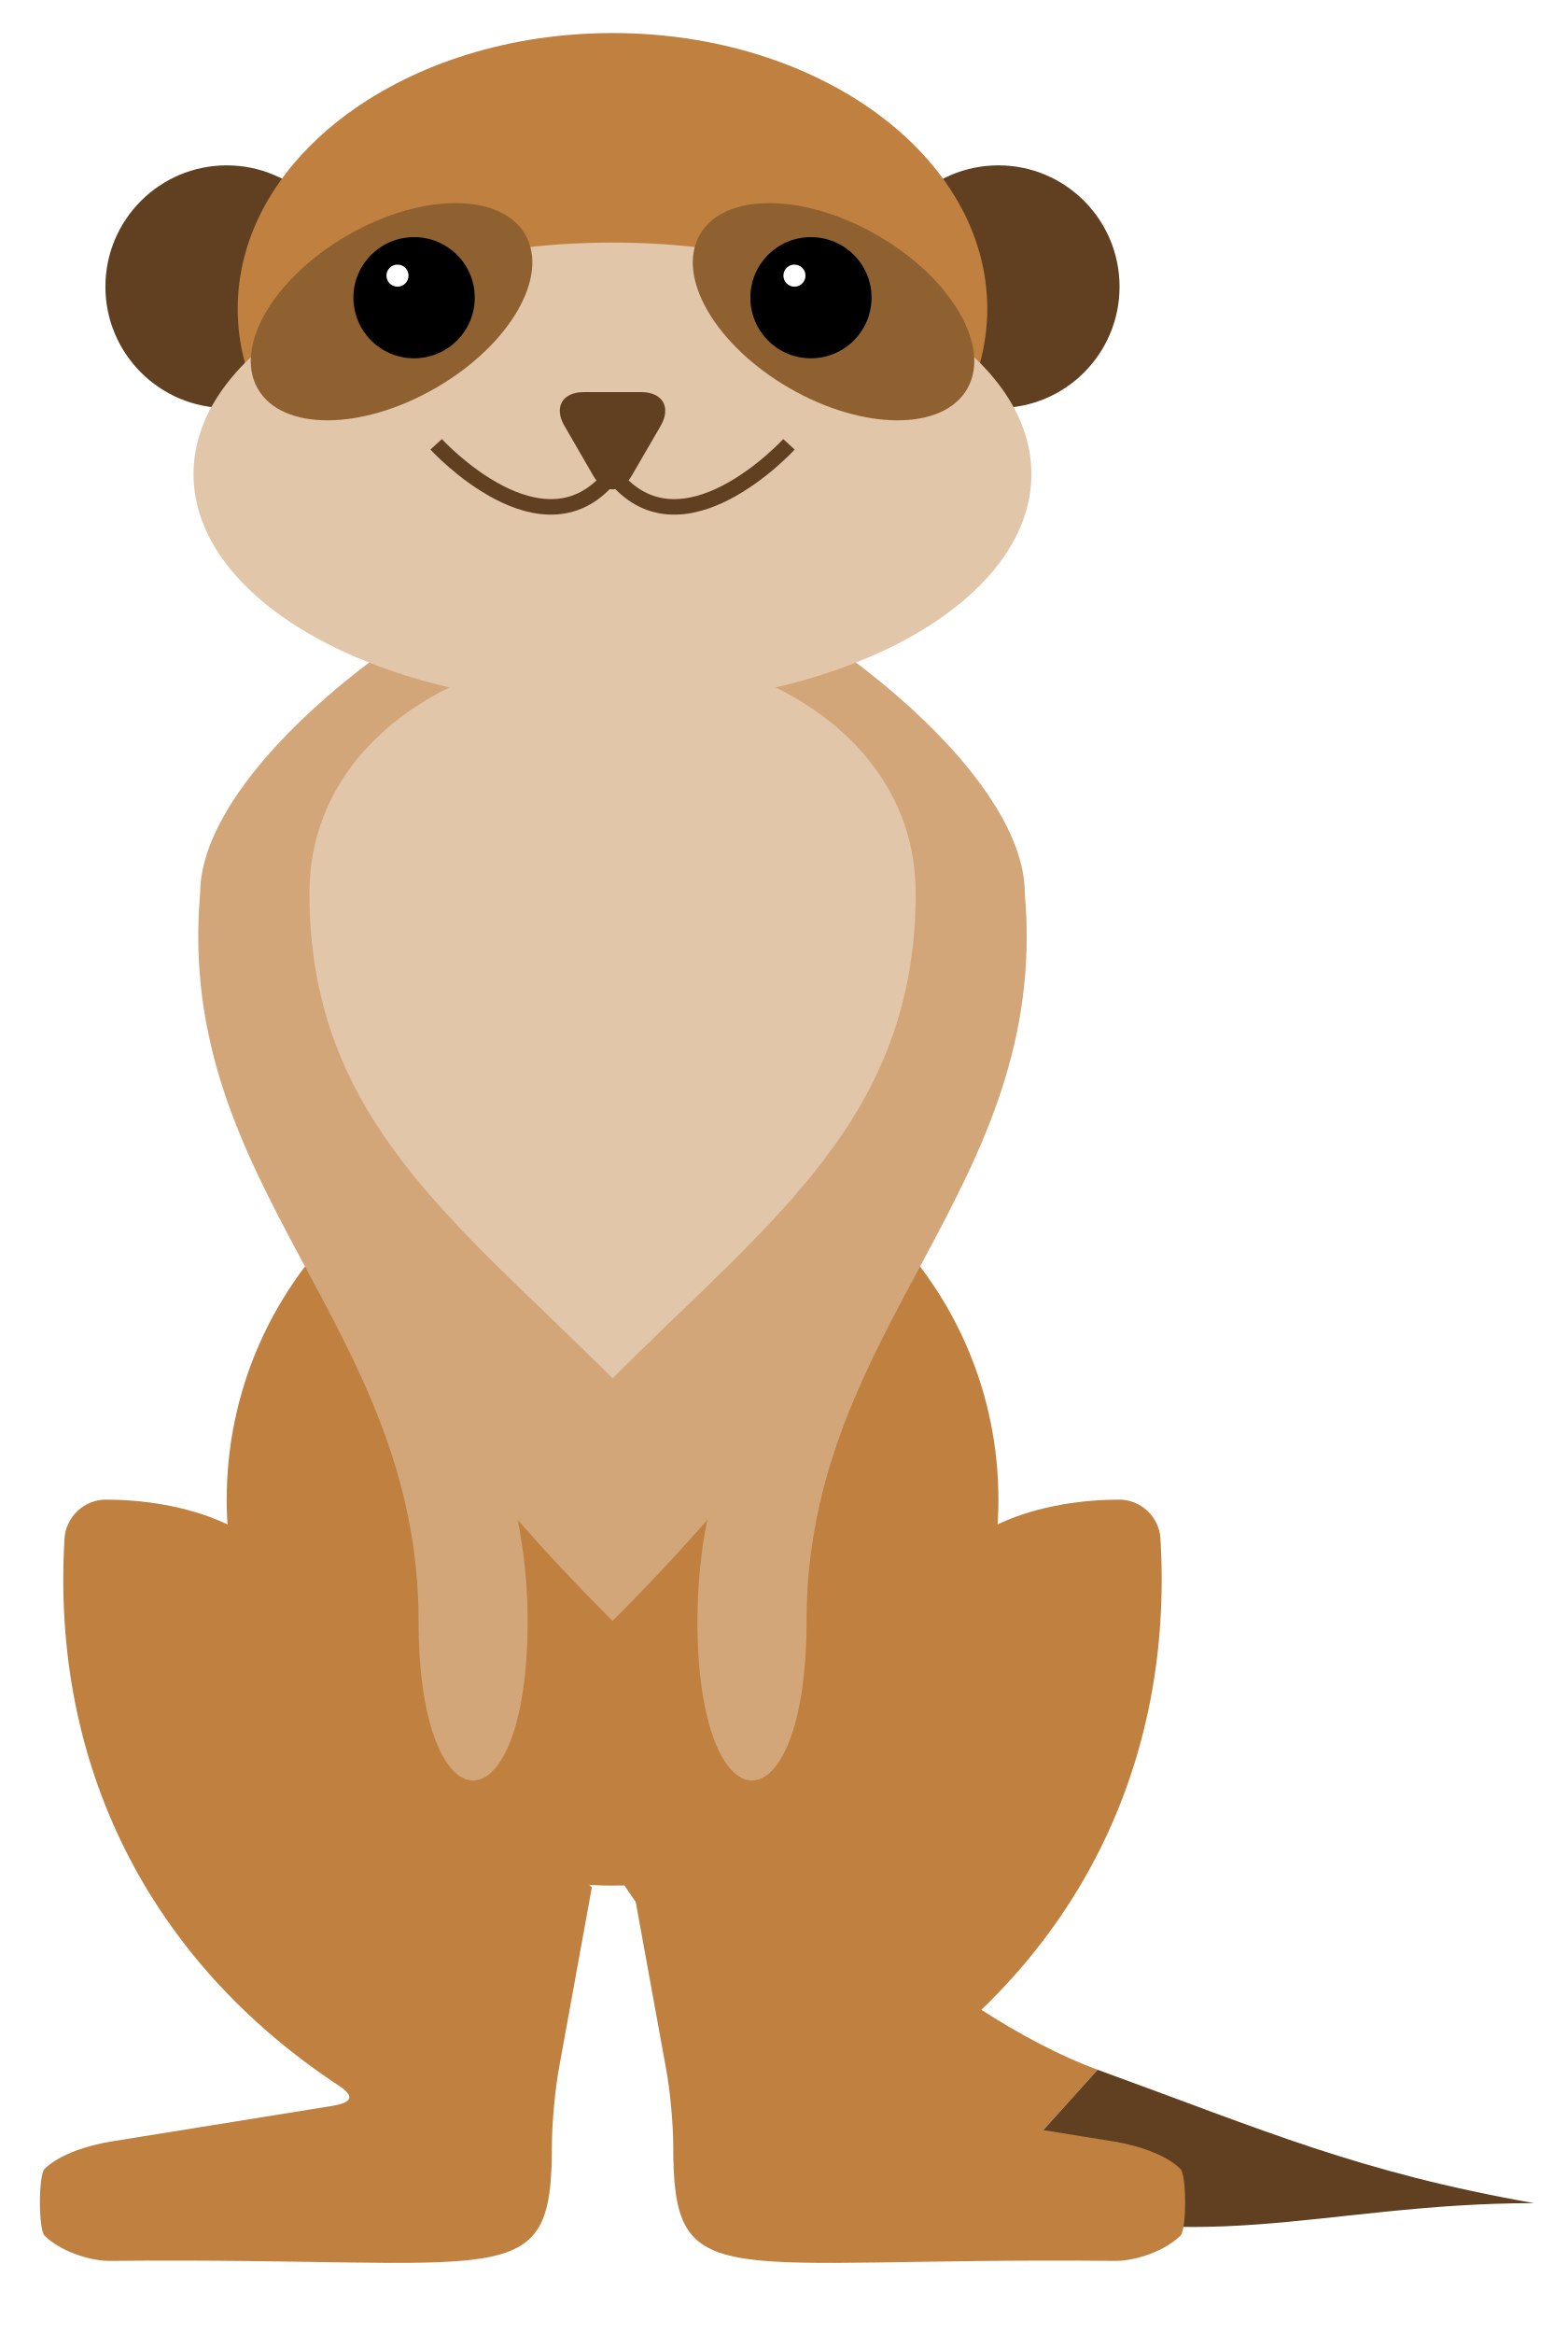
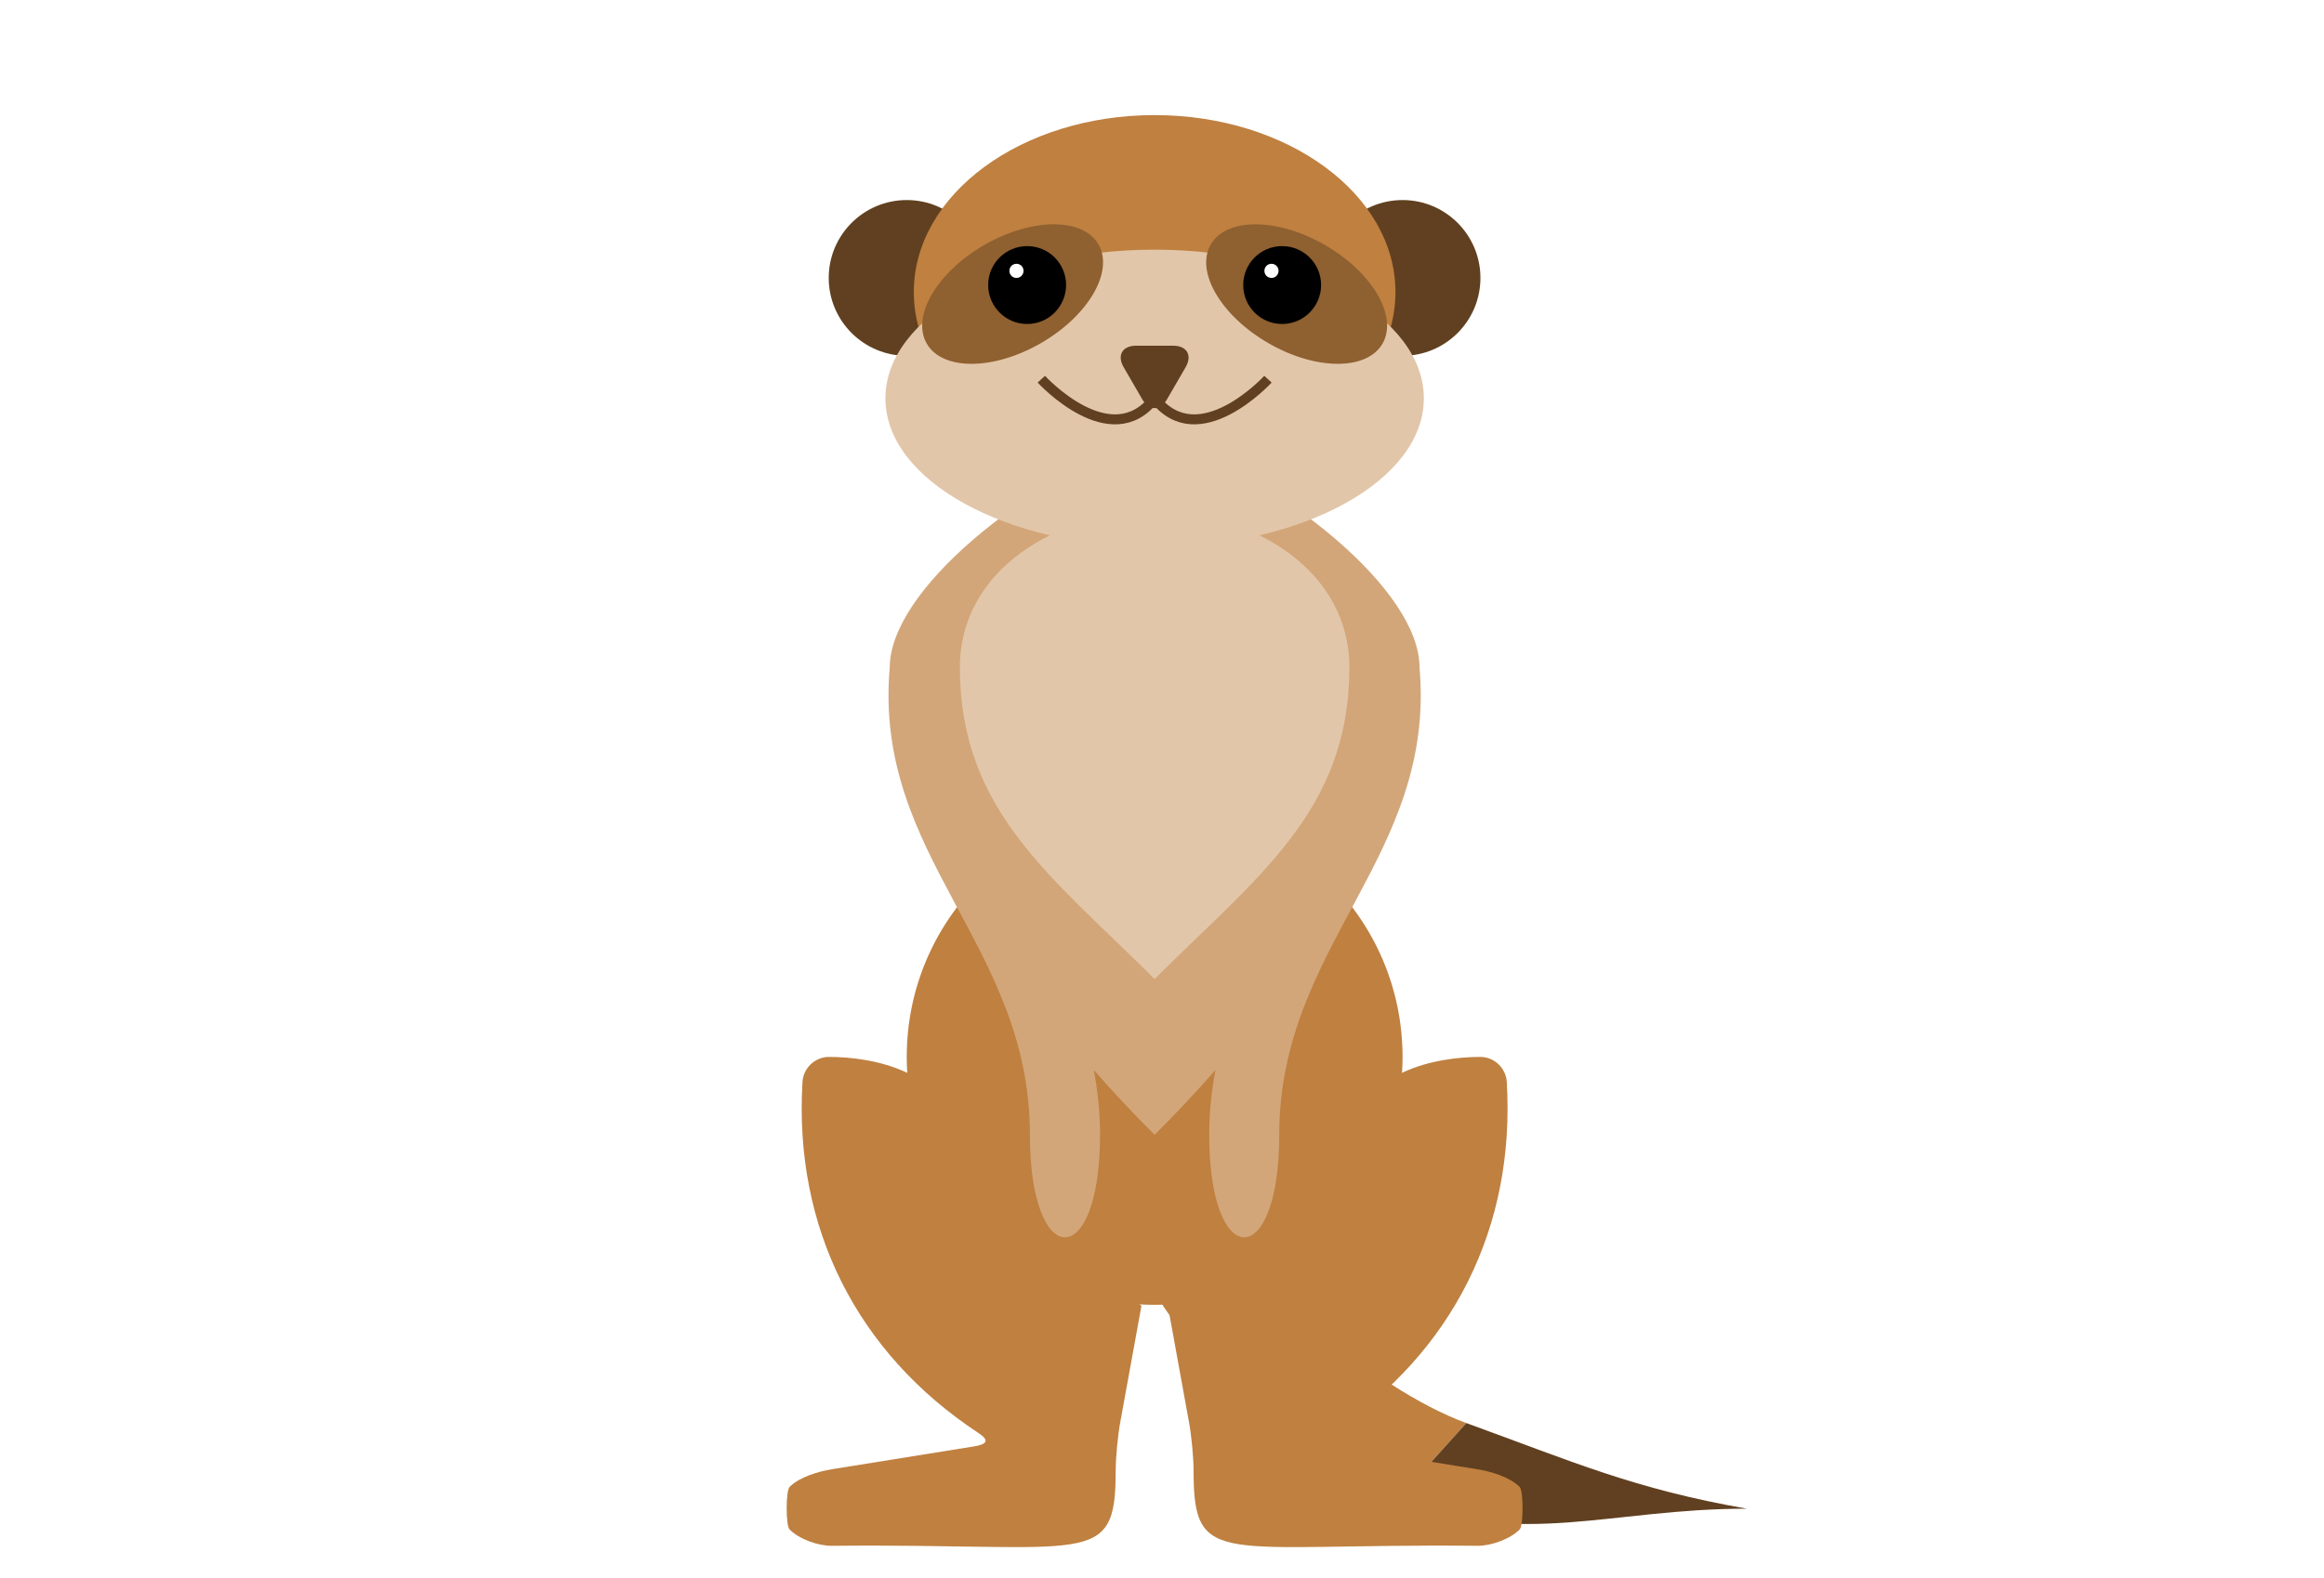
- <svg xmlns="http://www.w3.org/2000/svg" width="39.685" height="59.057" viewBox="0 0 39.685 59.057">
-   <path fill-rule="nonzero" fill="rgb(75%, 50%, 25%)" fill-opacity="1" d="M 13.953 42.695 C 13.953 47.438 20.559 53.816 25.016 55.438 L 27.781 52.371 C 24.168 51.055 18.18 46.27 18.18 42.426 " />
-   <path fill-rule="nonzero" fill="rgb(37.5%, 25%, 12.5%)" fill-opacity="1" d="M 38.828 55.746 C 33.422 55.746 30.098 57.289 25.016 55.438 L 27.781 52.371 C 32.027 53.914 34.379 54.961 38.828 55.746 " />
-   <path fill-rule="nonzero" fill="rgb(75%, 50%, 25%)" fill-opacity="1" d="M 7.805 41.145 C 7.336 38.488 4.391 37.945 2.676 37.945 C 2.129 37.945 1.668 38.383 1.633 38.926 C 1.289 44.648 3.762 49.59 8.547 52.754 C 9 53.047 8.918 53.203 8.387 53.289 L 2.801 54.188 C 2.262 54.277 1.508 54.5 1.125 54.883 C 0.973 55.039 0.973 56.414 1.125 56.566 C 1.508 56.949 2.258 57.215 2.801 57.207 C 12.895 57.105 13.969 58.129 13.969 54.273 C 13.969 53.73 14.051 52.859 14.148 52.328 L 14.98 47.754 " />
-   <path fill-rule="nonzero" fill="rgb(75%, 50%, 25%)" fill-opacity="1" d="M 23.199 41.145 C 23.668 38.488 26.617 37.945 28.332 37.945 C 28.875 37.945 29.34 38.383 29.371 38.926 C 29.715 44.648 27.242 49.59 22.457 52.754 C 22.008 53.047 22.086 53.203 22.621 53.289 L 28.207 54.188 C 28.742 54.277 29.5 54.5 29.879 54.883 C 30.035 55.039 30.035 56.414 29.879 56.566 C 29.5 56.949 28.746 57.215 28.207 57.207 C 18.113 57.105 17.039 58.129 17.039 54.273 C 17.039 53.73 16.957 52.859 16.855 52.328 L 16.023 47.754 " />
-   <path fill-rule="nonzero" fill="rgb(75%, 50%, 25%)" fill-opacity="1" d="M 25.27 37.945 C 25.27 32.551 20.895 28.18 15.504 28.18 C 10.109 28.18 5.738 32.551 5.738 37.945 C 5.738 43.34 10.109 47.711 15.504 47.711 C 20.895 47.711 25.27 43.34 25.27 37.945 Z M 25.27 37.945 " />
-   <path fill-rule="nonzero" fill="rgb(82.5%, 64.999%, 47.499%)" fill-opacity="1" d="M 5.066 22.598 C 4.414 30.074 10.594 33.512 10.594 41.016 C 10.594 46.398 13.355 46.398 13.355 41.016 C 13.355 40.109 13.262 39.266 13.105 38.461 C 13.844 39.305 14.637 40.148 15.504 41.016 C 16.367 40.148 17.164 39.305 17.898 38.461 C 17.742 39.266 17.652 40.109 17.652 41.016 C 17.652 46.398 20.414 46.398 20.414 41.016 C 20.414 33.512 26.59 30.074 25.938 22.598 C 25.938 19.594 20.715 15.289 15.504 13.391 C 10.27 15.297 5.066 19.609 5.066 22.598 Z M 5.066 22.598 " />
-   <path fill-rule="nonzero" fill="rgb(88.75%, 77.499%, 66.249%)" fill-opacity="1" d="M 15.504 16.461 C 11.656 16.461 7.832 18.754 7.832 22.598 C 7.832 28.27 11.492 30.867 15.504 34.875 C 19.512 30.867 23.176 28.27 23.176 22.598 C 23.176 18.754 19.348 16.461 15.504 16.461 Z M 15.504 16.461 " />
-   <path fill-rule="nonzero" fill="rgb(37.5%, 25%, 12.5%)" fill-opacity="1" d="M 8.805 7.254 C 8.805 5.559 7.434 4.184 5.738 4.184 C 4.043 4.184 2.668 5.559 2.668 7.254 C 2.668 8.949 4.043 10.324 5.738 10.324 C 7.434 10.324 8.805 8.949 8.805 7.254 Z M 8.805 7.254 " />
-   <path fill-rule="nonzero" fill="rgb(37.5%, 25%, 12.5%)" fill-opacity="1" d="M 28.336 7.254 C 28.336 5.559 26.965 4.184 25.27 4.184 C 23.574 4.184 22.199 5.559 22.199 7.254 C 22.199 8.949 23.574 10.324 25.27 10.324 C 26.965 10.324 28.336 8.949 28.336 7.254 Z M 28.336 7.254 " />
-   <path fill-rule="nonzero" fill="rgb(75%, 50%, 25%)" fill-opacity="1" d="M 24.988 7.812 C 24.988 3.961 20.742 0.836 15.504 0.836 C 10.262 0.836 6.016 3.961 6.016 7.812 C 6.016 11.664 10.262 14.785 15.504 14.785 C 20.742 14.785 24.988 11.664 24.988 7.812 Z M 24.988 7.812 " />
-   <path fill-rule="nonzero" fill="rgb(88.75%, 77.499%, 66.249%)" fill-opacity="1" d="M 26.105 11.996 C 26.105 8.762 21.359 6.137 15.504 6.137 C 9.648 6.137 4.898 8.762 4.898 11.996 C 4.898 15.234 9.648 17.855 15.504 17.855 C 21.359 17.855 26.105 15.234 26.105 11.996 Z M 26.105 11.996 " />
-   <path fill-rule="nonzero" fill="rgb(37.5%, 25%, 12.5%)" fill-opacity="1" d="M 15.992 12.031 L 16.723 10.773 C 16.992 10.305 16.773 9.922 16.23 9.922 L 14.773 9.922 C 14.234 9.922 14.012 10.305 14.285 10.773 L 15.012 12.031 C 15.281 12.5 15.723 12.5 15.992 12.031 Z M 15.992 12.031 " />
-   <path fill="none" stroke-width="0.399" stroke-linecap="butt" stroke-linejoin="miter" stroke="rgb(37.5%, 25%, 12.5%)" stroke-opacity="1" stroke-miterlimit="10" d="M -4.535 48.956 C -4.535 48.956 -1.757 45.92 0.001 48.19 C 1.759 45.92 4.537 48.956 4.537 48.956 " transform="matrix(0.984283, 0, 0, -0.984283, 15.5028, 59.42906)" />
-   <path fill-rule="nonzero" fill="rgb(56.25%, 37.5%, 18.75%)" fill-opacity="1" d="M 13.293 5.934 C 12.676 4.867 10.66 4.875 8.793 5.957 C 6.926 7.035 5.91 8.773 6.527 9.84 C 7.145 10.91 9.156 10.898 11.023 9.82 C 12.895 8.742 13.91 7.004 13.293 5.934 Z M 13.293 5.934 " />
-   <path fill-rule="nonzero" fill="rgb(56.25%, 37.5%, 18.75%)" fill-opacity="1" d="M 24.48 9.84 C 25.094 8.773 24.082 7.035 22.211 5.957 C 20.344 4.875 18.328 4.867 17.715 5.934 C 17.098 7.004 18.113 8.742 19.98 9.82 C 21.848 10.898 23.863 10.91 24.48 9.84 Z M 24.48 9.84 " />
-   <path fill-rule="nonzero" fill="rgb(0%, 0%, 0%)" fill-opacity="1" d="M 22.059 7.531 C 22.059 6.684 21.371 6 20.523 6 C 19.676 6 18.992 6.684 18.992 7.531 C 18.992 8.379 19.676 9.066 20.523 9.066 C 21.371 9.066 22.059 8.379 22.059 7.531 Z M 22.059 7.531 " />
-   <path fill-rule="nonzero" fill="rgb(0%, 0%, 0%)" fill-opacity="1" d="M 12.016 7.531 C 12.016 6.684 11.328 6 10.48 6 C 9.633 6 8.945 6.684 8.945 7.531 C 8.945 8.379 9.633 9.066 10.48 9.066 C 11.328 9.066 12.016 8.379 12.016 7.531 Z M 12.016 7.531 " />
-   <path fill-rule="nonzero" fill="rgb(100%, 100%, 100%)" fill-opacity="1" d="M 20.387 6.973 C 20.387 6.82 20.262 6.695 20.105 6.695 C 19.953 6.695 19.828 6.82 19.828 6.973 C 19.828 7.129 19.953 7.254 20.105 7.254 C 20.262 7.254 20.387 7.129 20.387 6.973 Z M 20.387 6.973 " />
-   <path fill-rule="nonzero" fill="rgb(100%, 100%, 100%)" fill-opacity="1" d="M 10.34 6.973 C 10.34 6.82 10.215 6.695 10.062 6.695 C 9.906 6.695 9.781 6.82 9.781 6.973 C 9.781 7.129 9.906 7.254 10.062 7.254 C 10.215 7.254 10.34 7.129 10.34 6.973 Z M 10.34 6.973 " />
+ <svg xmlns="http://www.w3.org/2000/svg" width="92.41" height="62.742" viewBox="0 0 92.41 62.742">
+   <path fill-rule="nonzero" fill="rgb(75%, 50%, 25%)" fill-opacity="1" d="M 44.348 46.832 C 44.348 51.621 51.016 58.062 55.516 59.699 L 58.305 56.602 C 54.66 55.273 48.613 50.441 48.613 46.562 " />
+   <path fill-rule="nonzero" fill="rgb(37.5%, 25%, 12.5%)" fill-opacity="1" d="M 69.461 60.008 C 64 60.008 60.645 61.566 55.516 59.699 L 58.305 56.602 C 62.594 58.16 64.965 59.219 69.461 60.008 " />
+   <path fill-rule="nonzero" fill="rgb(75%, 50%, 25%)" fill-opacity="1" d="M 38.141 45.266 C 37.668 42.586 34.691 42.039 32.961 42.039 C 32.41 42.039 31.945 42.48 31.91 43.027 C 31.562 48.809 34.059 53.797 38.891 56.988 C 39.348 57.285 39.266 57.445 38.727 57.531 L 33.086 58.438 C 32.547 58.523 31.785 58.75 31.398 59.141 C 31.242 59.293 31.242 60.684 31.398 60.836 C 31.785 61.223 32.539 61.492 33.086 61.484 C 43.277 61.383 44.363 62.414 44.363 58.523 C 44.363 57.977 44.445 57.098 44.547 56.559 L 45.387 51.941 " />
+   <path fill-rule="nonzero" fill="rgb(75%, 50%, 25%)" fill-opacity="1" d="M 53.684 45.266 C 54.156 42.586 57.129 42.039 58.863 42.039 C 59.414 42.039 59.879 42.48 59.914 43.027 C 60.262 48.809 57.766 53.797 52.934 56.988 C 52.477 57.285 52.559 57.445 53.098 57.531 L 58.738 58.438 C 59.277 58.523 60.039 58.75 60.426 59.141 C 60.582 59.293 60.582 60.684 60.426 60.836 C 60.039 61.223 59.281 61.492 58.738 61.484 C 48.547 61.383 47.461 62.414 47.461 58.523 C 47.461 57.977 47.379 57.098 47.277 56.559 L 46.438 51.941 " />
+   <path fill-rule="nonzero" fill="rgb(75%, 50%, 25%)" fill-opacity="1" d="M 55.77 42.039 C 55.77 36.594 51.355 32.18 45.91 32.18 C 40.469 32.18 36.055 36.594 36.055 42.039 C 36.055 47.484 40.469 51.898 45.91 51.898 C 51.355 51.898 55.77 47.484 55.77 42.039 Z M 55.77 42.039 " />
+   <path fill-rule="nonzero" fill="rgb(82.5%, 64.999%, 47.499%)" fill-opacity="1" d="M 35.379 26.547 C 34.719 34.094 40.953 37.562 40.953 45.137 C 40.953 50.574 43.742 50.574 43.742 45.137 C 43.742 44.227 43.648 43.371 43.492 42.559 C 44.238 43.41 45.039 44.266 45.91 45.137 C 46.785 44.266 47.586 43.41 48.332 42.559 C 48.176 43.371 48.082 44.227 48.082 45.137 C 48.082 50.574 50.867 50.574 50.867 45.137 C 50.867 37.562 57.105 34.094 56.445 26.547 C 56.445 23.512 51.172 19.168 45.91 17.254 C 40.629 19.176 35.379 23.531 35.379 26.547 Z M 35.379 26.547 " />
+   <path fill-rule="nonzero" fill="rgb(88.75%, 77.499%, 66.249%)" fill-opacity="1" d="M 45.91 20.352 C 42.031 20.352 38.168 22.664 38.168 26.547 C 38.168 32.27 41.863 34.895 45.91 38.941 C 49.961 34.895 53.656 32.27 53.656 26.547 C 53.656 22.664 49.793 20.352 45.91 20.352 Z M 45.91 20.352 " />
+   <path fill-rule="nonzero" fill="rgb(37.5%, 25%, 12.5%)" fill-opacity="1" d="M 39.152 11.055 C 39.152 9.344 37.766 7.957 36.055 7.957 C 34.344 7.957 32.953 9.344 32.953 11.055 C 32.953 12.766 34.344 14.152 36.055 14.152 C 37.766 14.152 39.152 12.766 39.152 11.055 Z M 39.152 11.055 " />
+   <path fill-rule="nonzero" fill="rgb(37.5%, 25%, 12.5%)" fill-opacity="1" d="M 58.867 11.055 C 58.867 9.344 57.48 7.957 55.77 7.957 C 54.059 7.957 52.672 9.344 52.672 11.055 C 52.672 12.766 54.059 14.152 55.77 14.152 C 57.48 14.152 58.867 12.766 58.867 11.055 Z M 58.867 11.055 " />
+   <path fill-rule="nonzero" fill="rgb(75%, 50%, 25%)" fill-opacity="1" d="M 55.488 11.617 C 55.488 7.73 51.199 4.578 45.91 4.578 C 40.621 4.578 36.336 7.73 36.336 11.617 C 36.336 15.508 40.621 18.66 45.91 18.66 C 51.199 18.66 55.488 15.508 55.488 11.617 Z M 55.488 11.617 " />
+   <path fill-rule="nonzero" fill="rgb(88.75%, 77.499%, 66.249%)" fill-opacity="1" d="M 56.617 15.844 C 56.617 12.578 51.824 9.93 45.91 9.93 C 40 9.93 35.207 12.578 35.207 15.844 C 35.207 19.109 40 21.758 45.91 21.758 C 51.824 21.758 56.617 19.109 56.617 15.844 Z M 56.617 15.844 " />
+   <path fill-rule="nonzero" fill="rgb(37.5%, 25%, 12.5%)" fill-opacity="1" d="M 46.406 15.879 L 47.145 14.605 C 47.418 14.133 47.195 13.75 46.648 13.75 L 45.176 13.75 C 44.629 13.75 44.406 14.133 44.68 14.605 L 45.418 15.879 C 45.688 16.352 46.133 16.352 46.406 15.879 Z M 46.406 15.879 " />
+   <path fill="none" stroke-width="0.399" stroke-linecap="butt" stroke-linejoin="miter" stroke="rgb(37.5%, 25%, 12.5%)" stroke-opacity="1" stroke-miterlimit="10" d="M -4.534 48.956 C -4.534 48.956 -1.759 45.921 -0.002 48.189 C 1.756 45.921 4.535 48.956 4.535 48.956 " transform="matrix(0.993656, 0, 0, -0.993656, 45.91187, 63.72742)" />
+   <path fill-rule="nonzero" fill="rgb(56.25%, 37.5%, 18.75%)" fill-opacity="1" d="M 43.68 9.723 C 43.059 8.648 41.023 8.656 39.137 9.746 C 37.254 10.832 36.227 12.59 36.852 13.668 C 37.473 14.746 39.504 14.738 41.391 13.648 C 43.277 12.559 44.301 10.801 43.68 9.723 Z M 43.68 9.723 " />
+   <path fill-rule="nonzero" fill="rgb(56.25%, 37.5%, 18.75%)" fill-opacity="1" d="M 54.973 13.668 C 55.598 12.59 54.57 10.832 52.684 9.746 C 50.801 8.656 48.766 8.648 48.145 9.723 C 47.52 10.801 48.547 12.559 50.434 13.648 C 52.316 14.738 54.352 14.746 54.973 13.668 Z M 54.973 13.668 " />
+   <path fill-rule="nonzero" fill="rgb(0%, 0%, 0%)" fill-opacity="1" d="M 52.531 11.336 C 52.531 10.48 51.836 9.789 50.98 9.789 C 50.125 9.789 49.434 10.48 49.434 11.336 C 49.434 12.191 50.125 12.887 50.98 12.887 C 51.836 12.887 52.531 12.191 52.531 11.336 Z M 52.531 11.336 " />
+   <path fill-rule="nonzero" fill="rgb(0%, 0%, 0%)" fill-opacity="1" d="M 42.391 11.336 C 42.391 10.48 41.699 9.789 40.844 9.789 C 39.988 9.789 39.293 10.48 39.293 11.336 C 39.293 12.191 39.988 12.887 40.844 12.887 C 41.699 12.887 42.391 12.191 42.391 11.336 Z M 42.391 11.336 " />
+   <path fill-rule="nonzero" fill="rgb(100%, 100%, 100%)" fill-opacity="1" d="M 50.84 10.773 C 50.84 10.617 50.715 10.492 50.559 10.492 C 50.402 10.492 50.277 10.617 50.277 10.773 C 50.277 10.93 50.402 11.055 50.559 11.055 C 50.715 11.055 50.84 10.93 50.84 10.773 Z M 50.84 10.773 " />
+   <path fill-rule="nonzero" fill="rgb(100%, 100%, 100%)" fill-opacity="1" d="M 40.699 10.773 C 40.699 10.617 40.574 10.492 40.418 10.492 C 40.262 10.492 40.137 10.617 40.137 10.773 C 40.137 10.93 40.262 11.055 40.418 11.055 C 40.574 11.055 40.699 10.93 40.699 10.773 Z M 40.699 10.773 " />
</svg>
